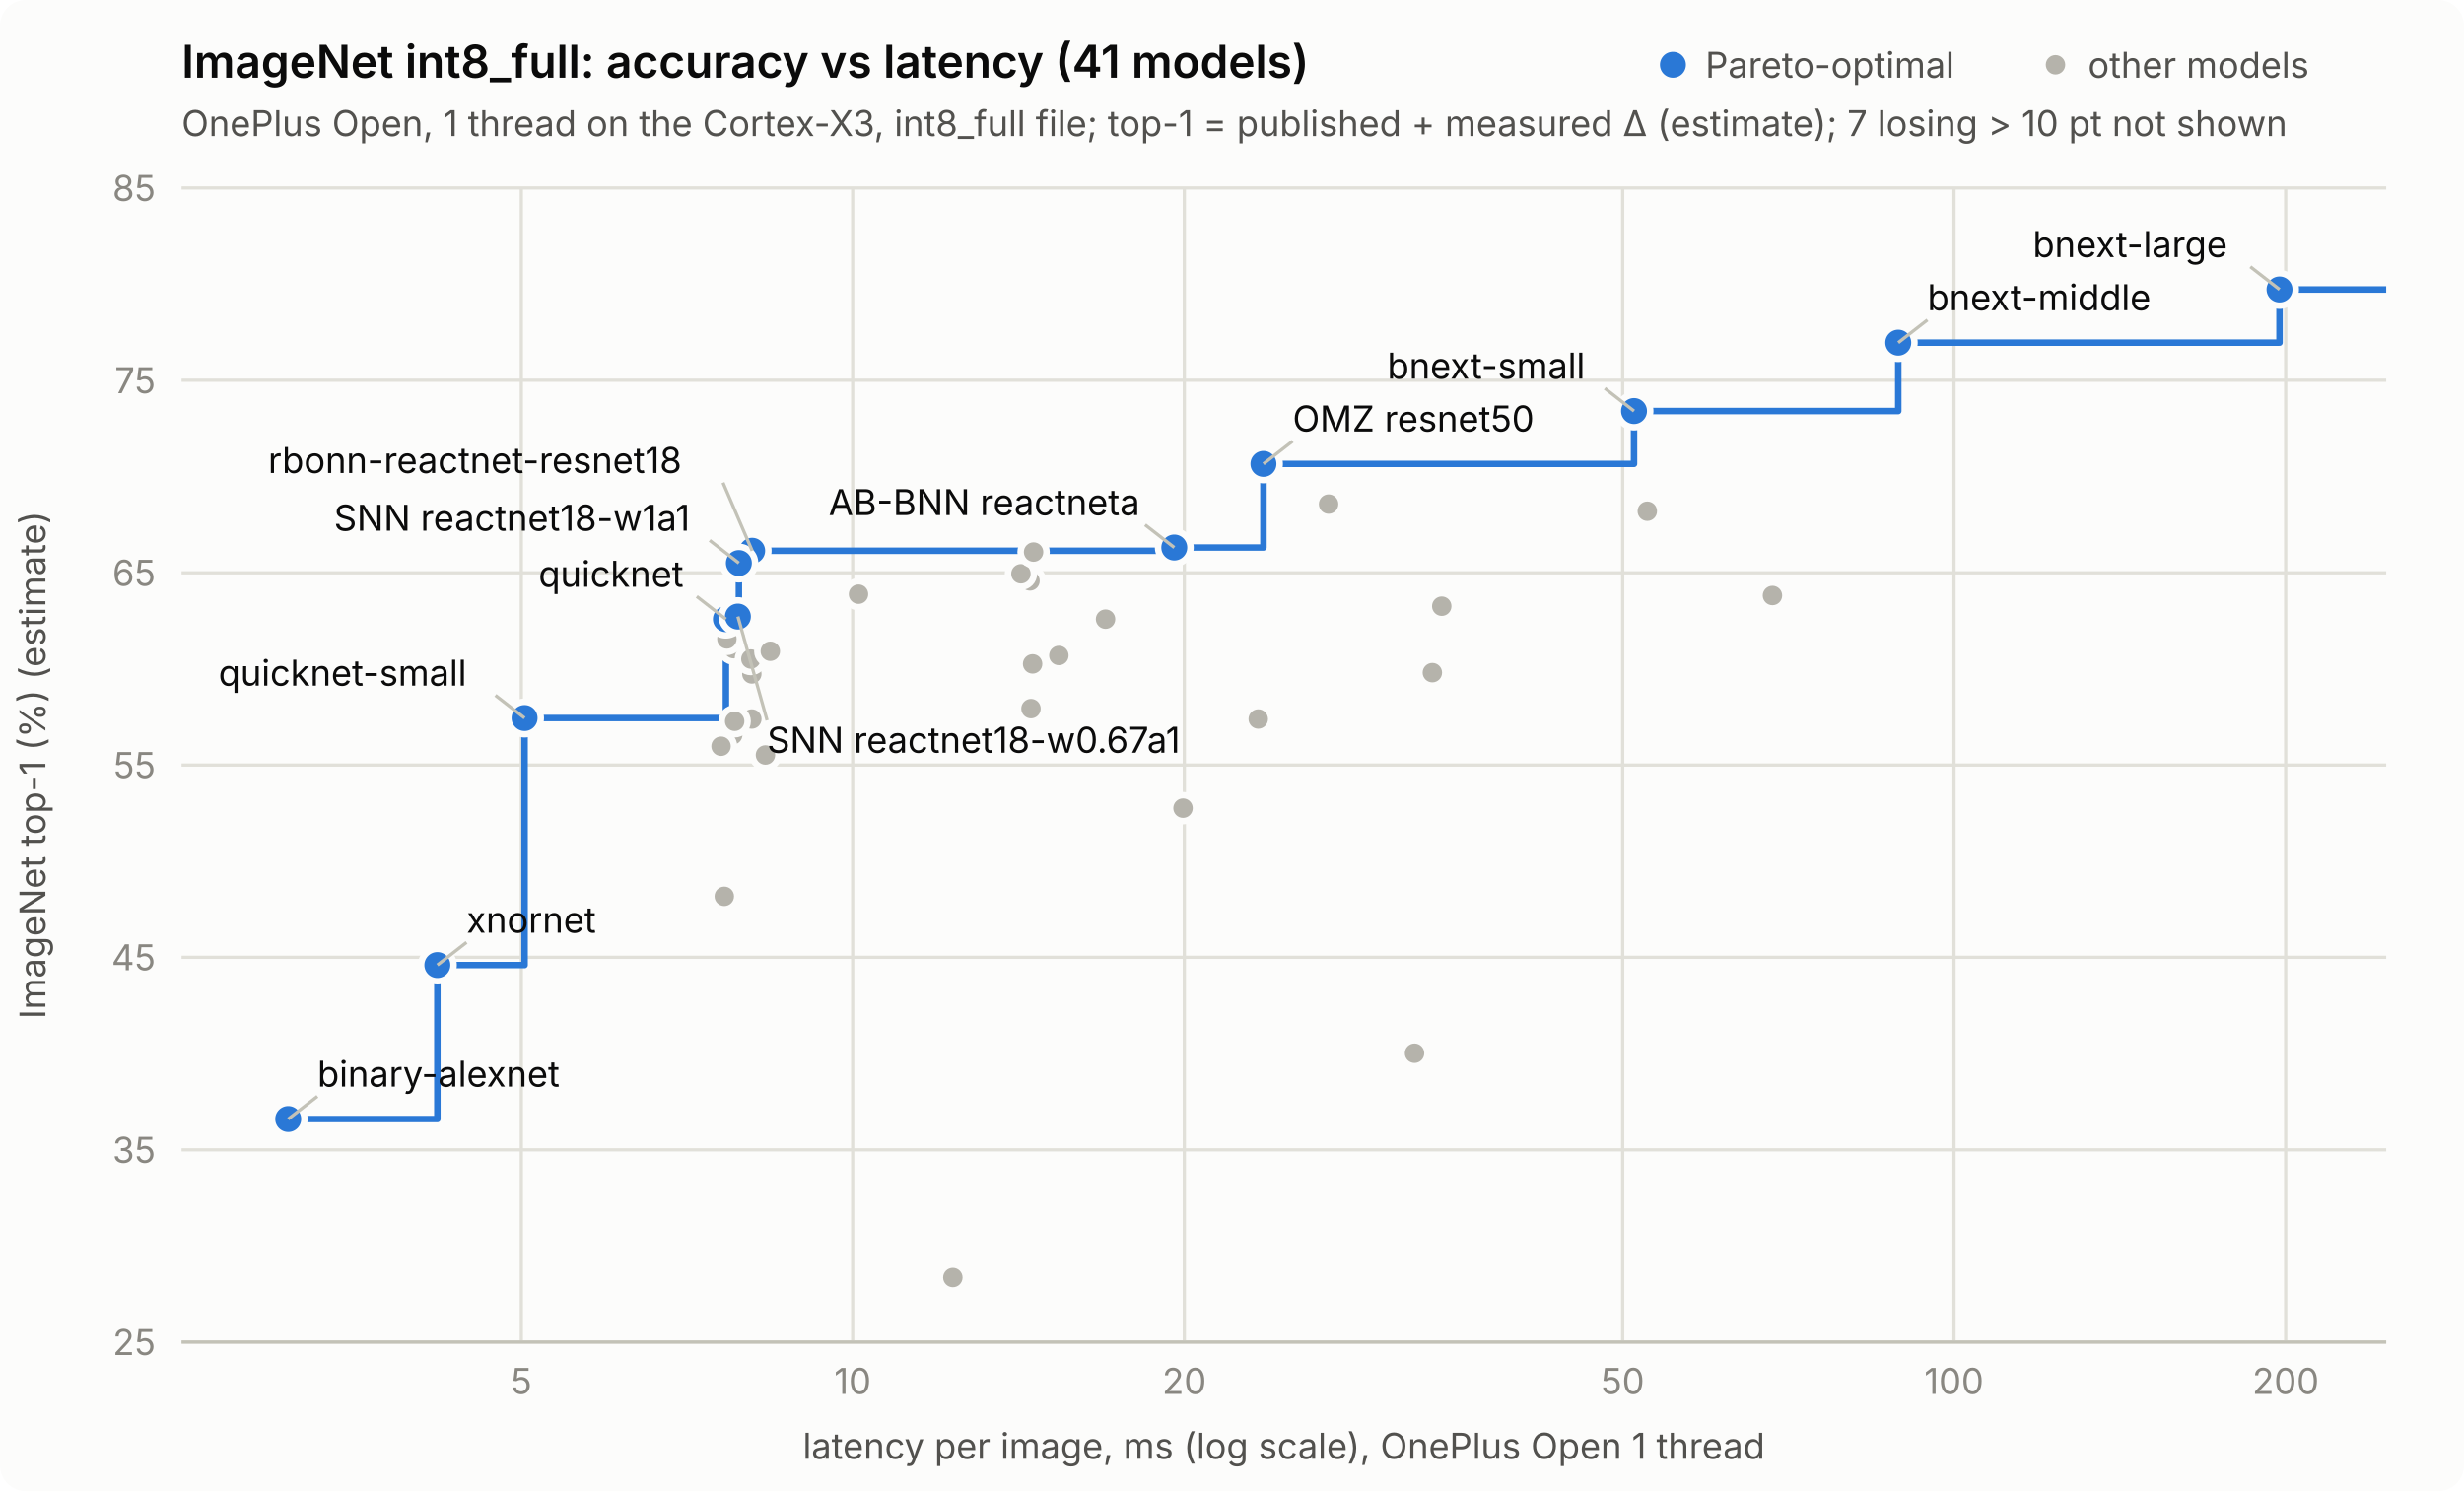
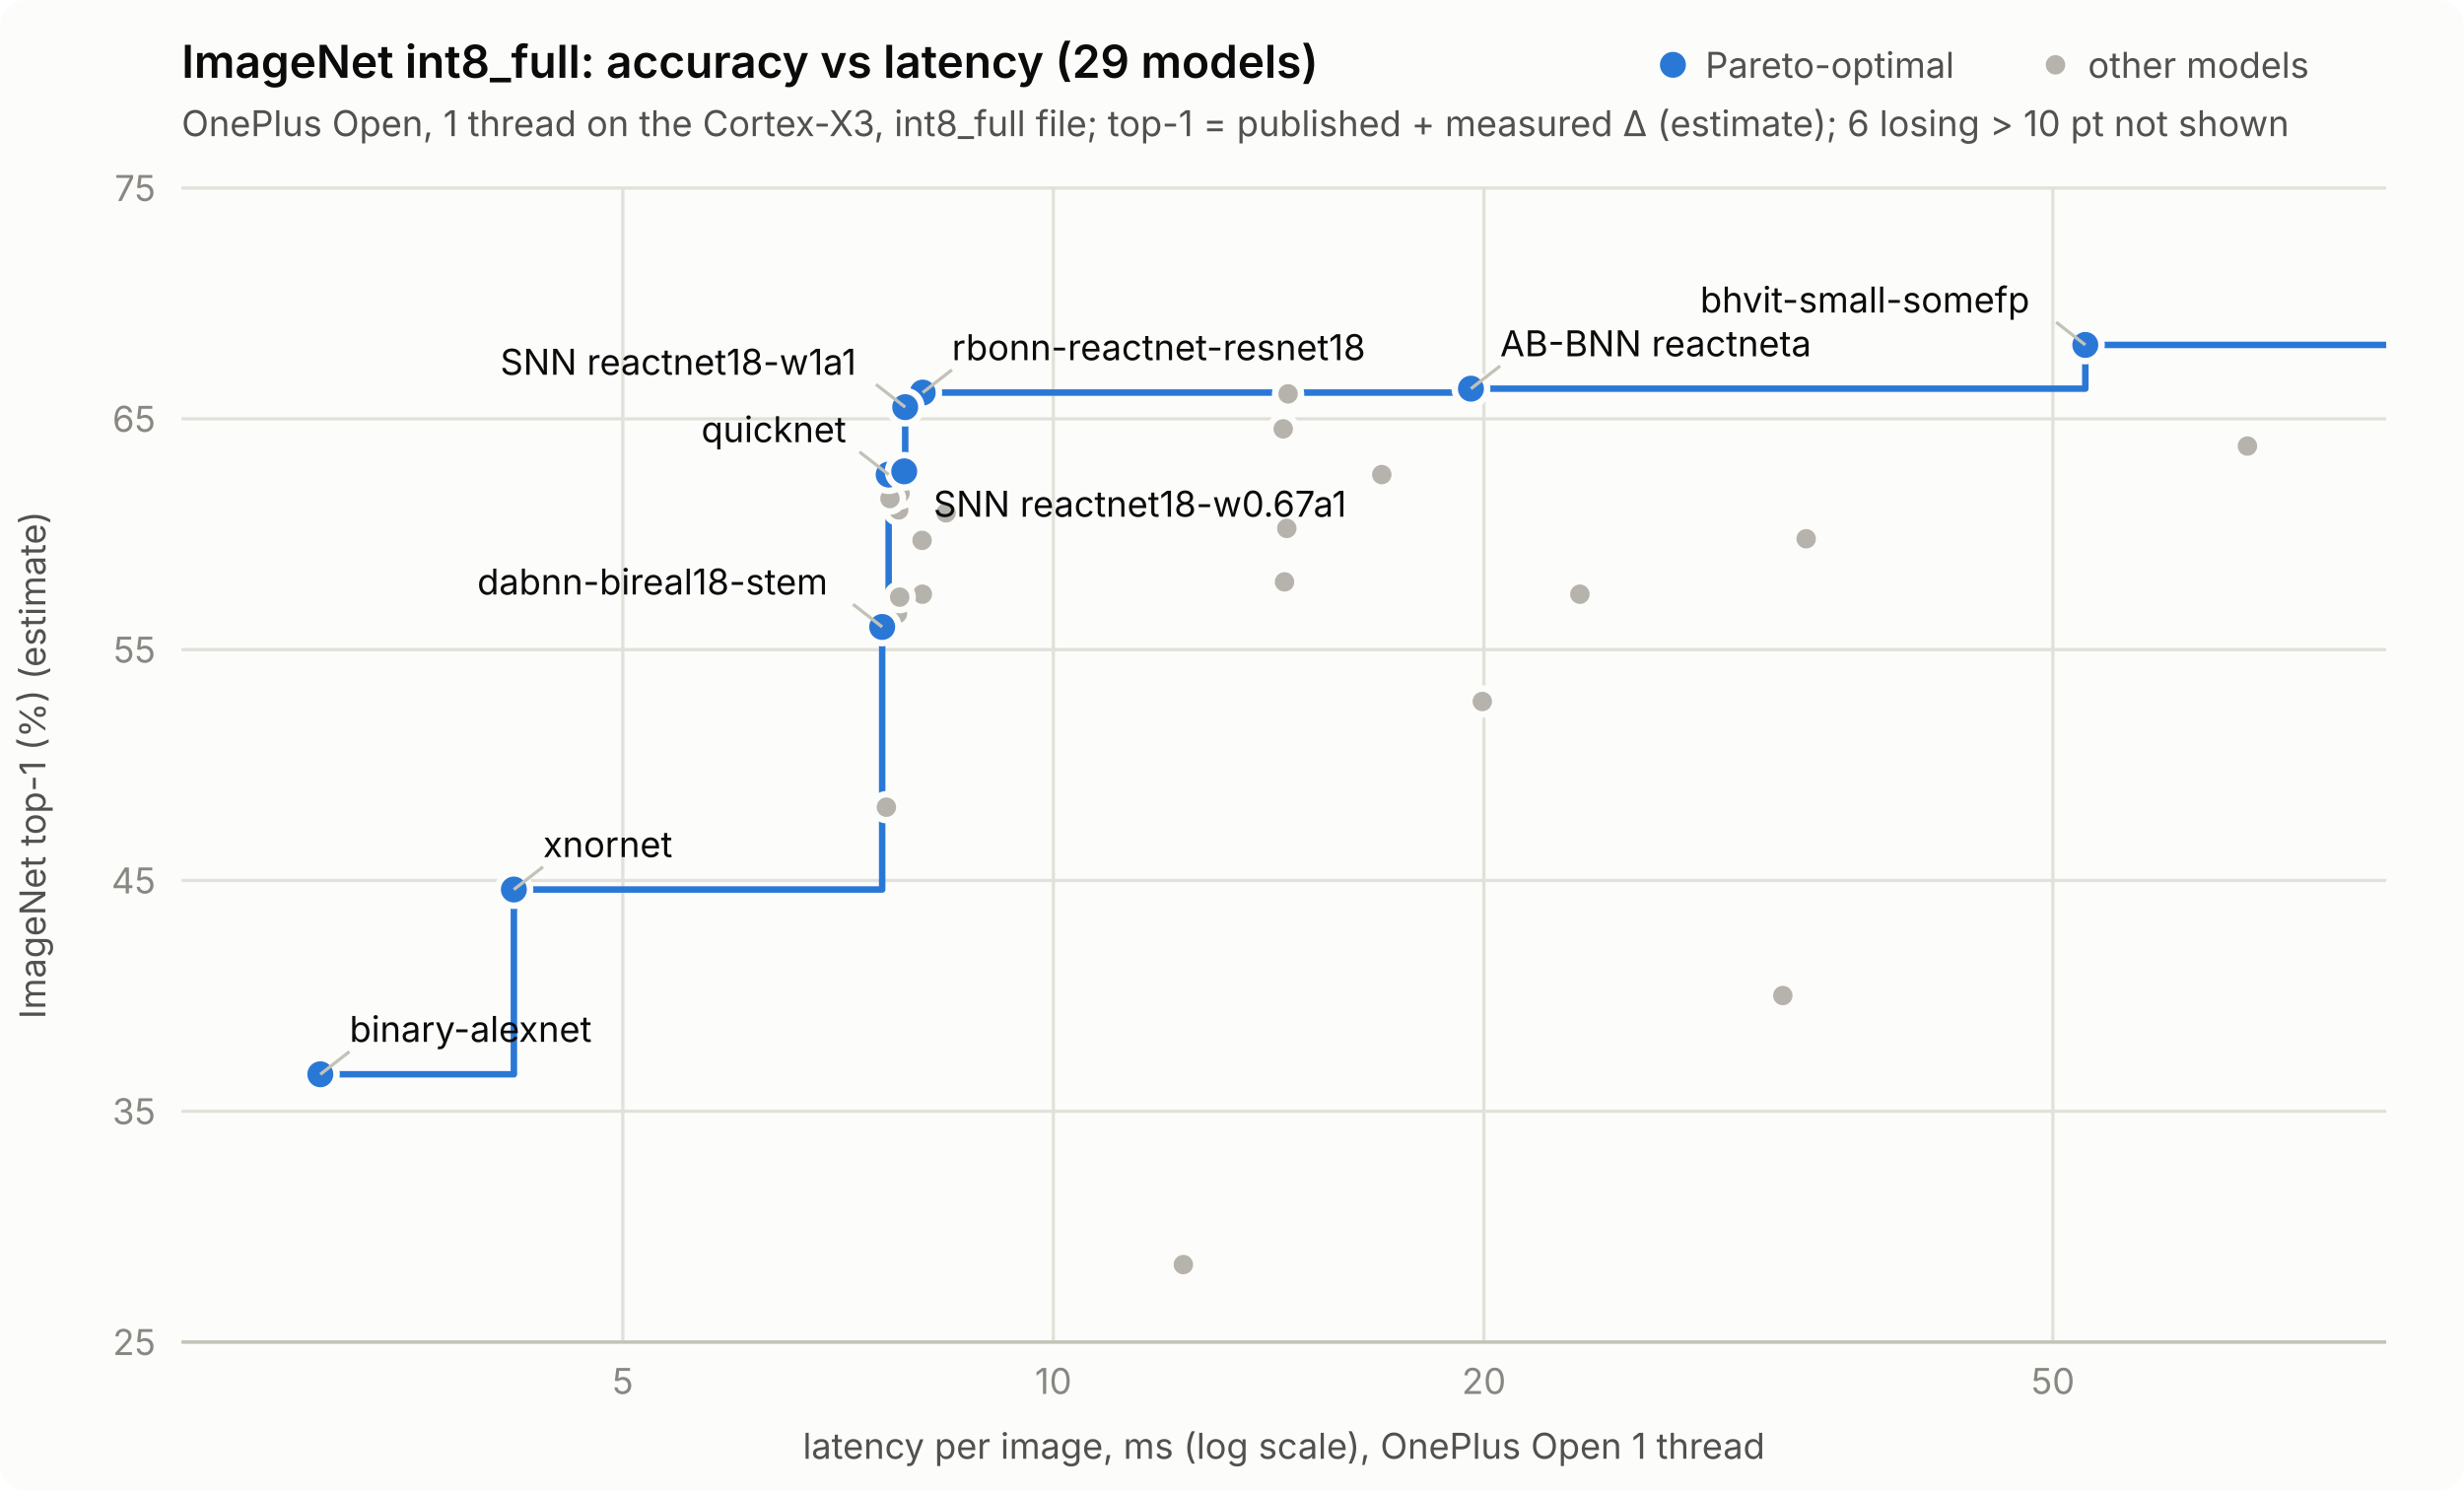
- <svg xmlns="http://www.w3.org/2000/svg" viewBox="0 0 760 460" width="760" height="460" role="img" aria-label="ImageNet int8_full: accuracy vs latency (41 models)">
+ <svg xmlns="http://www.w3.org/2000/svg" viewBox="0 0 760 460" width="760" height="460" role="img" aria-label="ImageNet int8_full: accuracy vs latency (29 models)">
  <style>svg{font-family:system-ui,-apple-system,'Segoe UI',sans-serif} .tick{font-size:11px;font-variant-numeric:tabular-nums} .title{font-size:14px;font-weight:600} .sub,.alabel,.lab{font-size:11px} .hit{fill:#000;fill-opacity:0} .bg{fill:#fcfcfb} .grid{stroke:#e1e0d9;stroke-width:1} .axis{stroke:#c3c2b7;stroke-width:1} .tick{fill:#898781} .title{fill:#0b0b0b} .sub,.alabel{fill:#52514e} .lab{fill:#0b0b0b} .front{fill:none;stroke:#2a78d6;stroke-width:2;stroke-linejoin:round} .dot-f{fill:#2a78d6;stroke:#fcfcfb;stroke-width:2} .dot-o{fill:#b5b3ab;stroke:#fcfcfb;stroke-width:2} .hit:hover + .dot-o,.hit:hover + .dot-f{stroke:#0b0b0b} @media (prefers-color-scheme: dark){.bg{fill:#1a1a19} .grid{stroke:#2c2c2a;stroke-width:1} .axis{stroke:#383835;stroke-width:1} .tick{fill:#898781} .title{fill:#f0efec} .sub,.alabel{fill:#c3c2b7} .lab{fill:#f0efec} .front{fill:none;stroke:#3987e5;stroke-width:2;stroke-linejoin:round} .dot-f{fill:#3987e5;stroke:#1a1a19;stroke-width:2} .dot-o{fill:#6b6a65;stroke:#1a1a19;stroke-width:2} .hit:hover + .dot-o,.hit:hover + .dot-f{stroke:#f0efec}}</style>
  <rect class="bg" x="0" y="0" width="760" height="460" rx="8" />
-   <text class="title" x="56" y="24">ImageNet int8_full: accuracy vs latency (41 models)</text>
-   <text class="sub" x="56" y="42">OnePlus Open, 1 thread on the Cortex-X3, int8_full file; top-1 = published + measured Δ (estimate); 7 losing &gt; 10 pt not shown</text>
+   <text class="title" x="56" y="24">ImageNet int8_full: accuracy vs latency (29 models)</text>
+   <text class="sub" x="56" y="42">OnePlus Open, 1 thread on the Cortex-X3, int8_full file; top-1 = published + measured Δ (estimate); 6 losing &gt; 10 pt not shown</text>
  <line class="grid" x1="56" x2="736" y1="414.0" y2="414.0" />
  <text class="tick" x="48" y="418.0" text-anchor="end">25</text>
-   <line class="grid" x1="56" x2="736" y1="354.7" y2="354.7" />
-   <text class="tick" x="48" y="358.7" text-anchor="end">35</text>
-   <line class="grid" x1="56" x2="736" y1="295.3" y2="295.3" />
-   <text class="tick" x="48" y="299.3" text-anchor="end">45</text>
-   <line class="grid" x1="56" x2="736" y1="236.0" y2="236.0" />
-   <text class="tick" x="48" y="240.0" text-anchor="end">55</text>
-   <line class="grid" x1="56" x2="736" y1="176.7" y2="176.7" />
-   <text class="tick" x="48" y="180.7" text-anchor="end">65</text>
-   <line class="grid" x1="56" x2="736" y1="117.3" y2="117.3" />
-   <text class="tick" x="48" y="121.3" text-anchor="end">75</text>
+   <line class="grid" x1="56" x2="736" y1="342.8" y2="342.8" />
+   <text class="tick" x="48" y="346.8" text-anchor="end">35</text>
+   <line class="grid" x1="56" x2="736" y1="271.6" y2="271.6" />
+   <text class="tick" x="48" y="275.6" text-anchor="end">45</text>
+   <line class="grid" x1="56" x2="736" y1="200.4" y2="200.4" />
+   <text class="tick" x="48" y="204.4" text-anchor="end">55</text>
+   <line class="grid" x1="56" x2="736" y1="129.2" y2="129.2" />
+   <text class="tick" x="48" y="133.2" text-anchor="end">65</text>
  <line class="grid" x1="56" x2="736" y1="58.0" y2="58.0" />
-   <text class="tick" x="48" y="62.0" text-anchor="end">85</text>
-   <line class="grid" x1="160.8" x2="160.8" y1="58" y2="414" />
-   <text class="tick" x="160.8" y="430" text-anchor="middle">5</text>
-   <line class="grid" x1="263.0" x2="263.0" y1="58" y2="414" />
-   <text class="tick" x="263.0" y="430" text-anchor="middle">10</text>
-   <line class="grid" x1="365.3" x2="365.3" y1="58" y2="414" />
-   <text class="tick" x="365.3" y="430" text-anchor="middle">20</text>
-   <line class="grid" x1="500.5" x2="500.5" y1="58" y2="414" />
-   <text class="tick" x="500.5" y="430" text-anchor="middle">50</text>
-   <line class="grid" x1="602.7" x2="602.7" y1="58" y2="414" />
-   <text class="tick" x="602.7" y="430" text-anchor="middle">100</text>
-   <line class="grid" x1="705.0" x2="705.0" y1="58" y2="414" />
-   <text class="tick" x="705.0" y="430" text-anchor="middle">200</text>
+   <text class="tick" x="48" y="62.0" text-anchor="end">75</text>
+   <line class="grid" x1="192.1" x2="192.1" y1="58" y2="414" />
+   <text class="tick" x="192.1" y="430" text-anchor="middle">5</text>
+   <line class="grid" x1="324.9" x2="324.9" y1="58" y2="414" />
+   <text class="tick" x="324.9" y="430" text-anchor="middle">10</text>
+   <line class="grid" x1="457.7" x2="457.7" y1="58" y2="414" />
+   <text class="tick" x="457.7" y="430" text-anchor="middle">20</text>
+   <line class="grid" x1="633.2" x2="633.2" y1="58" y2="414" />
+   <text class="tick" x="633.2" y="430" text-anchor="middle">50</text>
  <line class="axis" x1="56" x2="736" y1="414" y2="414" />
  <text class="alabel" x="396.0" y="450" text-anchor="middle">latency per image, ms (log scale), OnePlus Open 1 thread</text>
  <text class="alabel" transform="translate(14 236.0) rotate(-90)" text-anchor="middle">ImageNet top-1 (%) (estimate)</text>
-   <path class="front" d="M88.9,345.2 H134.9 V297.7 H161.8 V221.5 H223.9 V191.0 H227.6 V190.2 H227.9 V173.7 H232.0 V169.9 H362.2 V168.9 H389.7 V143.1 H504.0 V126.8 H585.5 V105.7 H703.1 V89.3 H736.0" />
+   <path class="front" d="M98.8,331.4 H158.5 V274.4 H272.1 V193.4 H274.1 V146.4 H278.9 V145.4 H279.2 V125.6 H284.6 V121.1 H453.7 V119.9 H643.2 V106.4 H736.0" />
  <g>
-     <circle class="hit" cx="226.3" cy="200.1" r="12" />
-     <circle class="dot-o" cx="226.3" cy="200.1" r="4" />
+     <circle class="hit" cx="277.2" cy="157.3" r="12" />
+     <circle class="dot-o" cx="277.2" cy="157.3" r="4" />
  </g>
  <g>
-     <circle class="hit" cx="317.7" cy="179.2" r="12" />
-     <circle class="dot-o" cx="317.7" cy="179.2" r="4" />
+     <circle class="hit" cx="395.8" cy="132.3" r="12" />
+     <circle class="dot-o" cx="395.8" cy="132.3" r="4" />
  </g>
  <g>
-     <circle class="hit" cx="508.1" cy="157.7" r="12" />
-     <circle class="dot-o" cx="508.1" cy="157.7" r="4" />
+     <circle class="hit" cx="557.1" cy="166.2" r="12" />
+     <circle class="dot-o" cx="557.1" cy="166.2" r="4" />
  </g>
  <g>
-     <circle class="hit" cx="444.7" cy="187.0" r="12" />
-     <circle class="dot-o" cx="444.7" cy="187.0" r="4" />
+     <circle class="hit" cx="549.9" cy="307.1" r="12" />
+     <circle class="dot-o" cx="549.9" cy="307.1" r="4" />
  </g>
  <g>
-     <circle class="hit" cx="441.8" cy="207.5" r="12" />
-     <circle class="dot-o" cx="441.8" cy="207.5" r="4" />
+     <circle class="hit" cx="365.0" cy="390.1" r="12" />
+     <circle class="dot-o" cx="365.0" cy="390.1" r="4" />
  </g>
  <g>
-     <circle class="hit" cx="436.3" cy="324.9" r="12" />
-     <circle class="dot-o" cx="436.3" cy="324.9" r="4" />
+     <circle class="hit" cx="396.2" cy="179.5" r="12" />
+     <circle class="dot-o" cx="396.2" cy="179.5" r="4" />
  </g>
  <g>
-     <circle class="hit" cx="293.9" cy="394.1" r="12" />
-     <circle class="dot-o" cx="293.9" cy="394.1" r="4" />
+     <circle class="hit" cx="284.4" cy="166.7" r="12" />
+     <circle class="dot-o" cx="284.4" cy="166.7" r="4" />
  </g>
  <g>
-     <circle class="hit" cx="318.0" cy="218.6" r="12" />
-     <circle class="dot-o" cx="318.0" cy="218.6" r="4" />
+     <circle class="hit" cx="487.3" cy="183.3" r="12" />
+     <circle class="dot-o" cx="487.3" cy="183.3" r="4" />
  </g>
  <g>
-     <circle class="hit" cx="231.9" cy="207.9" r="12" />
-     <circle class="dot-o" cx="231.9" cy="207.9" r="4" />
+     <circle class="hit" cx="693.2" cy="137.6" r="12" />
+     <circle class="dot-o" cx="693.2" cy="137.6" r="4" />
  </g>
  <g>
-     <circle class="hit" cx="388.1" cy="221.8" r="12" />
-     <circle class="dot-o" cx="388.1" cy="221.8" r="4" />
+     <circle class="hit" cx="276.8" cy="189.3" r="12" />
+     <circle class="dot-o" cx="276.8" cy="189.3" r="4" />
  </g>
  <g>
-     <circle class="hit" cx="546.7" cy="183.7" r="12" />
-     <circle class="dot-o" cx="546.7" cy="183.7" r="4" />
+     <circle class="hit" cx="396.9" cy="163.0" r="12" />
+     <circle class="dot-o" cx="396.9" cy="163.0" r="4" />
  </g>
  <g>
-     <circle class="hit" cx="409.8" cy="155.5" r="12" />
-     <circle class="dot-o" cx="409.8" cy="155.5" r="4" />
+     <circle class="hit" cx="284.5" cy="183.3" r="12" />
+     <circle class="dot-o" cx="284.5" cy="183.3" r="4" />
  </g>
  <g>
-     <circle class="hit" cx="226.0" cy="226.7" r="12" />
-     <circle class="dot-o" cx="226.0" cy="226.7" r="4" />
+     <circle class="hit" cx="277.5" cy="184.2" r="12" />
+     <circle class="dot-o" cx="277.5" cy="184.2" r="4" />
  </g>
  <g>
-     <circle class="hit" cx="222.4" cy="230.2" r="12" />
-     <circle class="dot-o" cx="222.4" cy="230.2" r="4" />
+     <circle class="hit" cx="457.2" cy="216.4" r="12" />
+     <circle class="dot-o" cx="457.2" cy="216.4" r="4" />
  </g>
  <g>
-     <circle class="hit" cx="318.5" cy="204.8" r="12" />
-     <circle class="dot-o" cx="318.5" cy="204.8" r="4" />
+     <circle class="hit" cx="397.3" cy="121.5" r="12" />
+     <circle class="dot-o" cx="397.3" cy="121.5" r="4" />
  </g>
  <g>
-     <circle class="hit" cx="231.9" cy="221.8" r="12" />
-     <circle class="dot-o" cx="231.9" cy="221.8" r="4" />
+     <circle class="hit" cx="277.6" cy="152.2" r="12" />
+     <circle class="dot-o" cx="277.6" cy="152.2" r="4" />
  </g>
  <g>
-     <circle class="hit" cx="226.6" cy="222.5" r="12" />
-     <circle class="dot-o" cx="226.6" cy="222.5" r="4" />
+     <circle class="hit" cx="274.5" cy="153.8" r="12" />
+     <circle class="dot-o" cx="274.5" cy="153.8" r="4" />
  </g>
  <g>
-     <circle class="hit" cx="364.9" cy="249.3" r="12" />
-     <circle class="dot-o" cx="364.9" cy="249.3" r="4" />
+     <circle class="hit" cx="426.2" cy="146.4" r="12" />
+     <circle class="dot-o" cx="426.2" cy="146.4" r="4" />
  </g>
  <g>
-     <circle class="hit" cx="314.9" cy="177.0" r="12" />
-     <circle class="dot-o" cx="314.9" cy="177.0" r="4" />
+     <circle class="hit" cx="291.8" cy="158.2" r="12" />
+     <circle class="dot-o" cx="291.8" cy="158.2" r="4" />
  </g>
  <g>
-     <circle class="hit" cx="318.8" cy="170.3" r="12" />
-     <circle class="dot-o" cx="318.8" cy="170.3" r="4" />
+     <circle class="hit" cx="273.4" cy="249.0" r="12" />
+     <circle class="dot-o" cx="273.4" cy="249.0" r="4" />
  </g>
  <g>
-     <circle class="hit" cx="264.8" cy="183.3" r="12" />
-     <circle class="dot-o" cx="264.8" cy="183.3" r="4" />
+     <circle class="hit" cx="453.7" cy="119.9" r="12" />
+     <circle class="dot-f" cx="453.7" cy="119.9" r="5" />
  </g>
  <g>
-     <circle class="hit" cx="226.6" cy="195.8" r="12" />
-     <circle class="dot-o" cx="226.6" cy="195.8" r="4" />
+     <circle class="hit" cx="643.2" cy="106.4" r="12" />
+     <circle class="dot-f" cx="643.2" cy="106.4" r="5" />
  </g>
  <g>
-     <circle class="hit" cx="224.2" cy="197.1" r="12" />
-     <circle class="dot-o" cx="224.2" cy="197.1" r="4" />
+     <circle class="hit" cx="272.1" cy="193.4" r="12" />
+     <circle class="dot-f" cx="272.1" cy="193.4" r="5" />
  </g>
  <g>
-     <circle class="hit" cx="231.6" cy="203.3" r="12" />
-     <circle class="dot-o" cx="231.6" cy="203.3" r="4" />
+     <circle class="hit" cx="98.8" cy="331.4" r="12" />
+     <circle class="dot-f" cx="98.8" cy="331.4" r="5" />
  </g>
  <g>
-     <circle class="hit" cx="341.0" cy="191.0" r="12" />
-     <circle class="dot-o" cx="341.0" cy="191.0" r="4" />
+     <circle class="hit" cx="274.1" cy="146.4" r="12" />
+     <circle class="dot-f" cx="274.1" cy="146.4" r="5" />
  </g>
  <g>
-     <circle class="hit" cx="326.6" cy="202.2" r="12" />
-     <circle class="dot-o" cx="326.6" cy="202.2" r="4" />
+     <circle class="hit" cx="158.5" cy="274.4" r="12" />
+     <circle class="dot-f" cx="158.5" cy="274.4" r="5" />
  </g>
  <g>
-     <circle class="hit" cx="237.6" cy="200.9" r="12" />
-     <circle class="dot-o" cx="237.6" cy="200.9" r="4" />
+     <circle class="hit" cx="284.6" cy="121.1" r="12" />
+     <circle class="dot-f" cx="284.6" cy="121.1" r="5" />
  </g>
  <g>
-     <circle class="hit" cx="236.1" cy="232.9" r="12" />
-     <circle class="dot-o" cx="236.1" cy="232.9" r="4" />
+     <circle class="hit" cx="278.9" cy="145.4" r="12" />
+     <circle class="dot-f" cx="278.9" cy="145.4" r="5" />
  </g>
  <g>
-     <circle class="hit" cx="223.4" cy="276.5" r="12" />
-     <circle class="dot-o" cx="223.4" cy="276.5" r="4" />
+     <circle class="hit" cx="279.2" cy="125.6" r="12" />
+     <circle class="dot-f" cx="279.2" cy="125.6" r="5" />
  </g>
-   <g>
-     <circle class="hit" cx="362.2" cy="168.9" r="12" />
-     <circle class="dot-f" cx="362.2" cy="168.9" r="5" />
-   </g>
-   <g>
-     <circle class="hit" cx="703.1" cy="89.3" r="12" />
-     <circle class="dot-f" cx="703.1" cy="89.3" r="5" />
-   </g>
-   <g>
-     <circle class="hit" cx="585.5" cy="105.7" r="12" />
-     <circle class="dot-f" cx="585.5" cy="105.7" r="5" />
-   </g>
-   <g>
-     <circle class="hit" cx="504.0" cy="126.8" r="12" />
-     <circle class="dot-f" cx="504.0" cy="126.8" r="5" />
-   </g>
-   <g>
-     <circle class="hit" cx="88.9" cy="345.2" r="12" />
-     <circle class="dot-f" cx="88.9" cy="345.2" r="5" />
-   </g>
-   <g>
-     <circle class="hit" cx="223.9" cy="191.0" r="12" />
-     <circle class="dot-f" cx="223.9" cy="191.0" r="5" />
-   </g>
-   <g>
-     <circle class="hit" cx="161.8" cy="221.5" r="12" />
-     <circle class="dot-f" cx="161.8" cy="221.5" r="5" />
-   </g>
-   <g>
-     <circle class="hit" cx="134.9" cy="297.7" r="12" />
-     <circle class="dot-f" cx="134.9" cy="297.7" r="5" />
-   </g>
-   <g>
-     <circle class="hit" cx="389.7" cy="143.1" r="12" />
-     <circle class="dot-f" cx="389.7" cy="143.1" r="5" />
-   </g>
-   <g>
-     <circle class="hit" cx="232.0" cy="169.9" r="12" />
-     <circle class="dot-f" cx="232.0" cy="169.9" r="5" />
-   </g>
-   <g>
-     <circle class="hit" cx="227.6" cy="190.2" r="12" />
-     <circle class="dot-f" cx="227.6" cy="190.2" r="5" />
-   </g>
-   <g>
-     <circle class="hit" cx="227.9" cy="173.7" r="12" />
-     <circle class="dot-f" cx="227.9" cy="173.7" r="5" />
-   </g>
-   <line class="axis" x1="88.9" y1="345.2" x2="97.9" y2="338.2" />
-   <text class="lab" x="97.9" y="335.2">binary-alexnet</text>
-   <line class="axis" x1="134.9" y1="297.7" x2="143.9" y2="290.7" />
-   <text class="lab" x="143.9" y="287.7">xnornet</text>
-   <line class="axis" x1="161.8" y1="221.5" x2="152.8" y2="214.5" />
-   <text class="lab" x="67.4" y="211.5">quicknet-small</text>
-   <line class="axis" x1="223.9" y1="191.0" x2="214.9" y2="184.0" />
-   <text class="lab" x="166.1" y="181.0">quicknet</text>
-   <line class="axis" x1="227.6" y1="190.2" x2="236.6" y2="222.2" />
-   <text class="lab" x="236.6" y="232.2">SNN reactnet18-w0.67a1</text>
-   <line class="axis" x1="227.9" y1="173.7" x2="218.9" y2="166.7" />
-   <text class="lab" x="103.0" y="163.7">SNN reactnet18-w1a1</text>
-   <line class="axis" x1="232.0" y1="169.9" x2="223.0" y2="148.9" />
-   <text class="lab" x="82.7" y="145.9">rbonn-reactnet-resnet18</text>
-   <line class="axis" x1="362.2" y1="168.9" x2="353.2" y2="161.9" />
-   <text class="lab" x="255.6" y="158.9">AB-BNN reactneta</text>
-   <line class="axis" x1="389.7" y1="143.1" x2="398.7" y2="136.1" />
-   <text class="lab" x="398.7" y="133.1">OMZ resnet50</text>
-   <line class="axis" x1="504.0" y1="126.8" x2="495.0" y2="119.8" />
-   <text class="lab" x="427.9" y="116.8">bnext-small</text>
-   <line class="axis" x1="585.5" y1="105.7" x2="594.5" y2="98.7" />
-   <text class="lab" x="594.5" y="95.7">bnext-middle</text>
-   <line class="axis" x1="703.1" y1="89.3" x2="694.1" y2="82.3" />
-   <text class="lab" x="627.0" y="79.3">bnext-large</text>
+   <line class="axis" x1="98.8" y1="331.4" x2="107.8" y2="324.4" />
+   <text class="lab" x="107.8" y="321.4">binary-alexnet</text>
+   <line class="axis" x1="158.5" y1="274.4" x2="167.5" y2="267.4" />
+   <text class="lab" x="167.5" y="264.4">xnornet</text>
+   <line class="axis" x1="272.1" y1="193.4" x2="263.1" y2="186.4" />
+   <text class="lab" x="147.2" y="183.4">dabnn-bireal18-stem</text>
+   <line class="axis" x1="274.1" y1="146.4" x2="265.1" y2="139.4" />
+   <text class="lab" x="216.3" y="136.4">quicknet</text>
+   <text class="lab" x="287.9" y="159.4">SNN reactnet18-w0.67a1</text>
+   <line class="axis" x1="279.2" y1="125.6" x2="270.2" y2="118.6" />
+   <text class="lab" x="154.3" y="115.6">SNN reactnet18-w1a1</text>
+   <line class="axis" x1="284.6" y1="121.1" x2="293.6" y2="114.1" />
+   <text class="lab" x="293.6" y="111.1">rbonn-reactnet-resnet18</text>
+   <line class="axis" x1="453.7" y1="119.9" x2="462.7" y2="112.9" />
+   <text class="lab" x="462.7" y="109.9">AB-BNN reactneta</text>
+   <line class="axis" x1="643.2" y1="106.4" x2="634.2" y2="99.4" />
+   <text class="lab" x="524.4" y="96.4">bhvit-small-somefp</text>
  <circle class="dot-f" cx="516" cy="20" r="5" />
  <text class="sub" x="526" y="24">Pareto-optimal</text>
  <circle class="dot-o" cx="634" cy="20" r="4" />
  <text class="sub" x="644" y="24">other models</text>
</svg>
